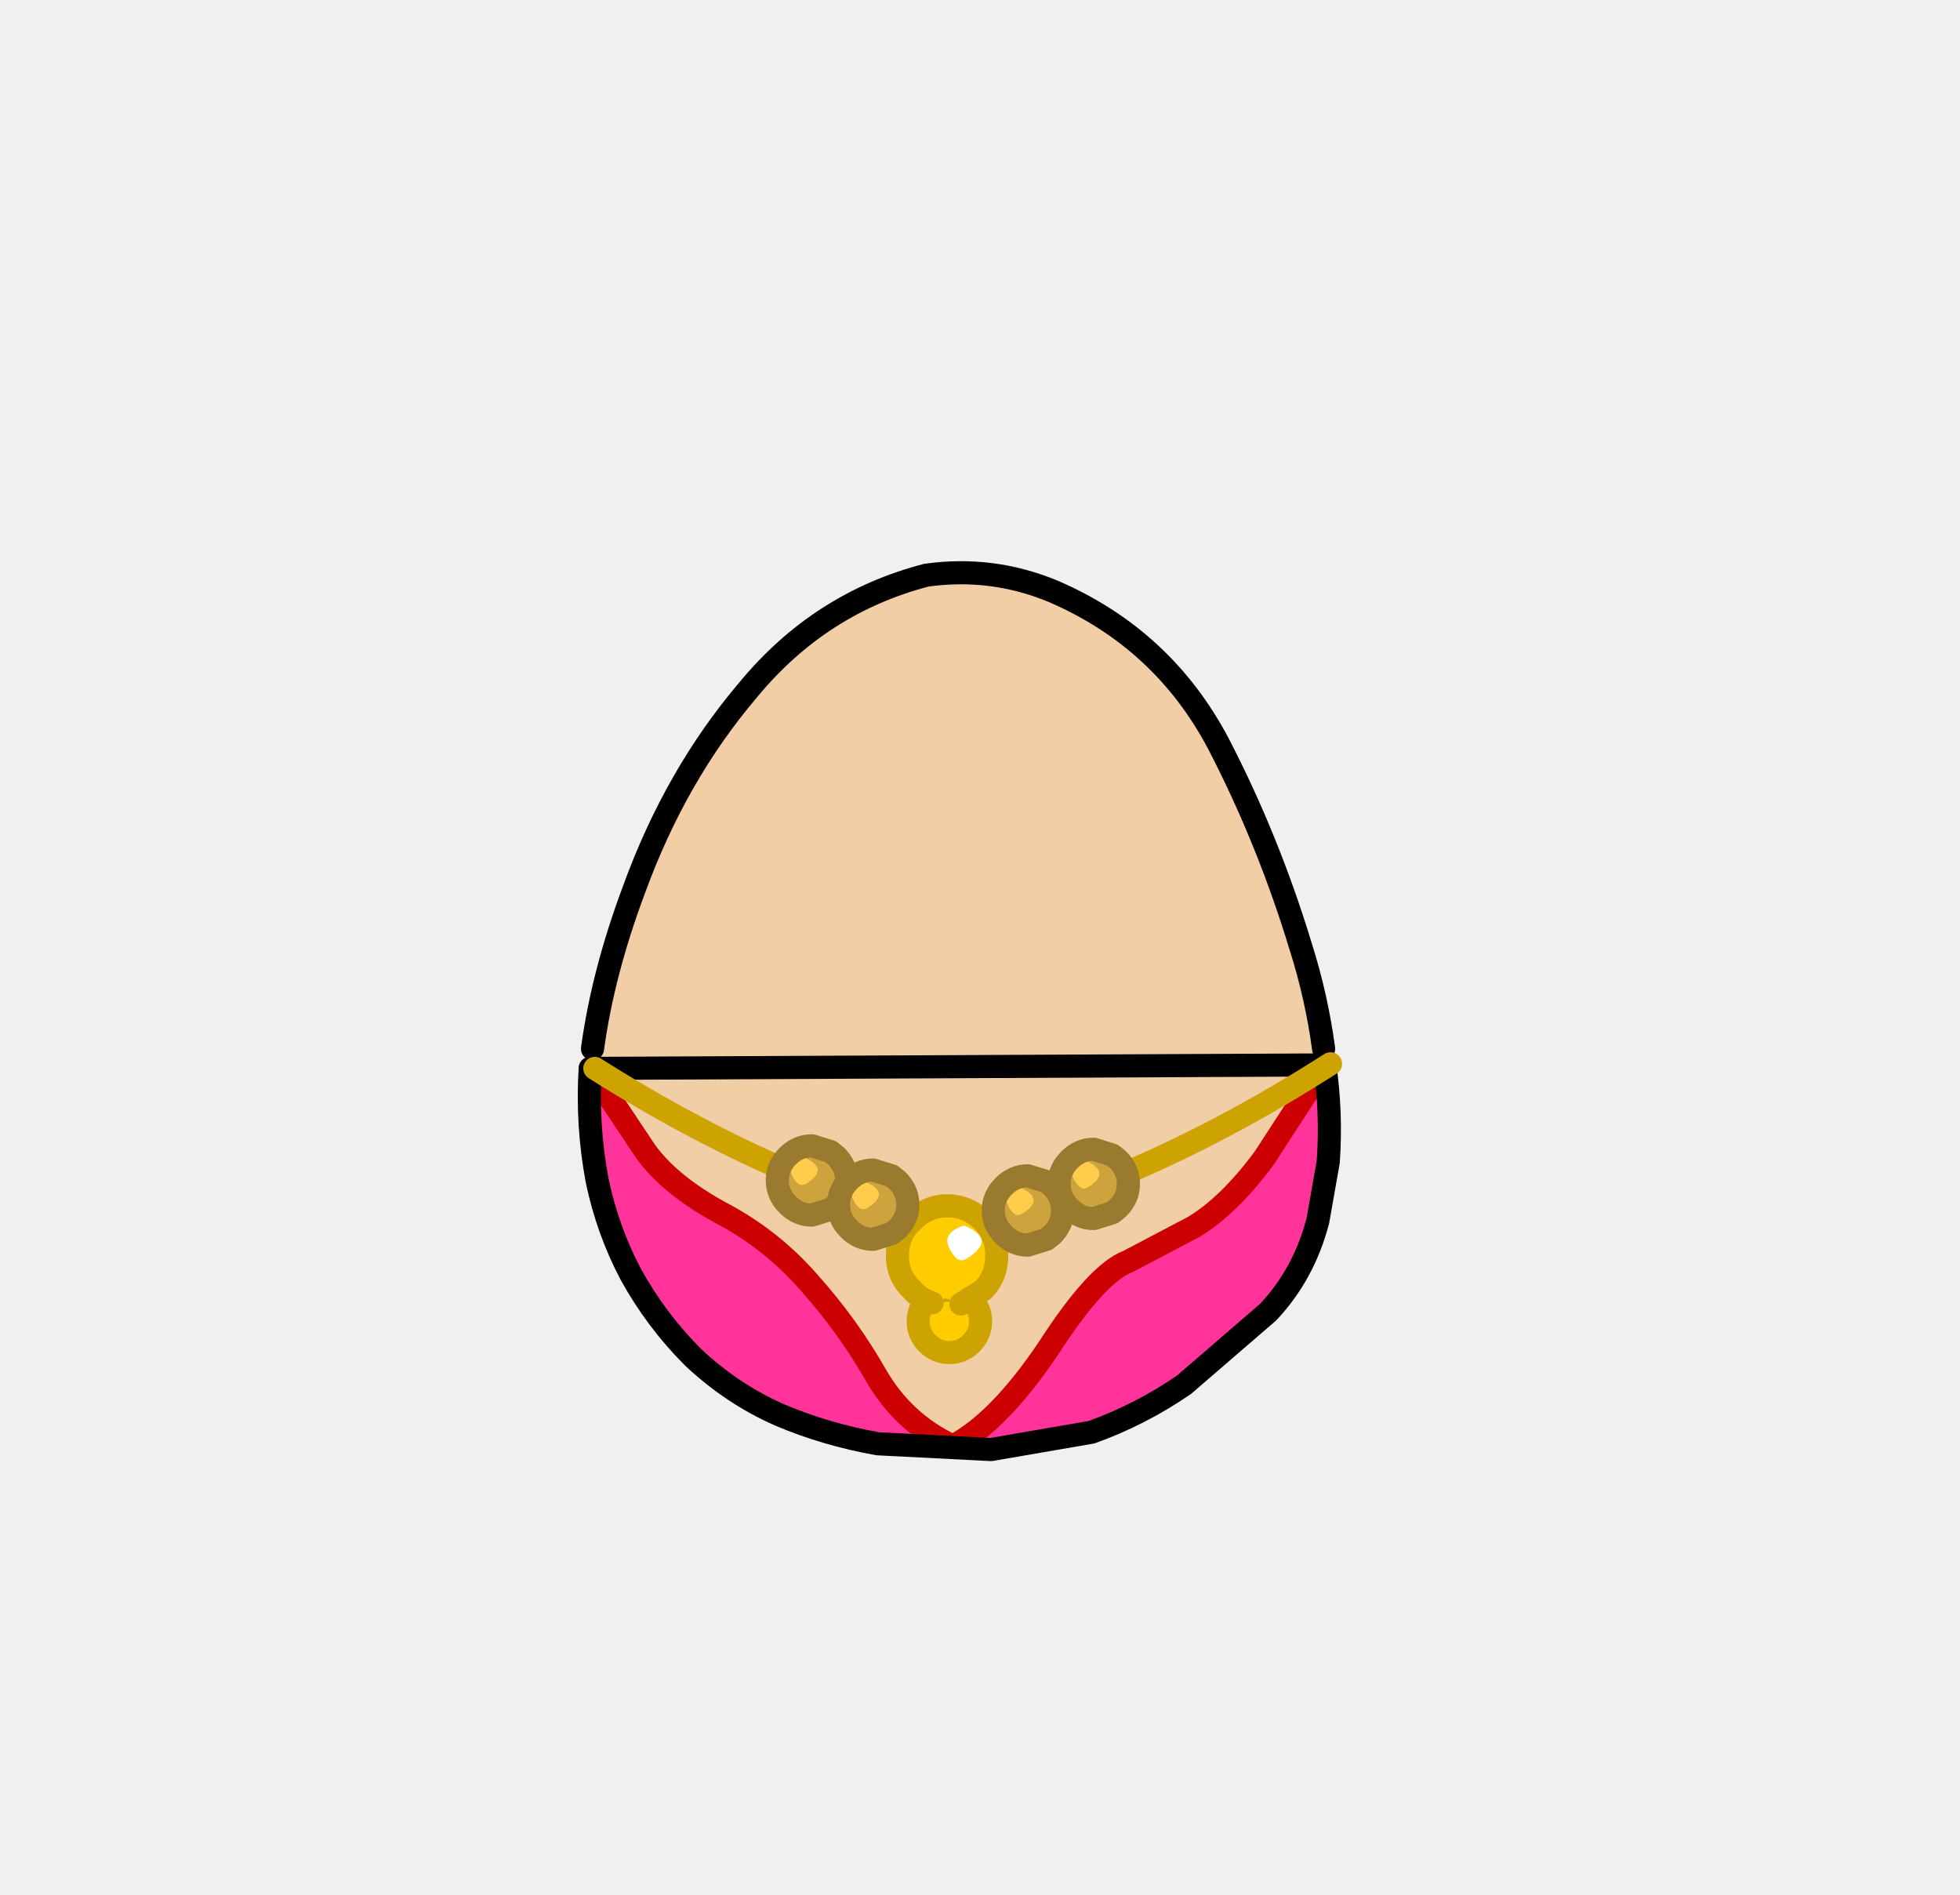
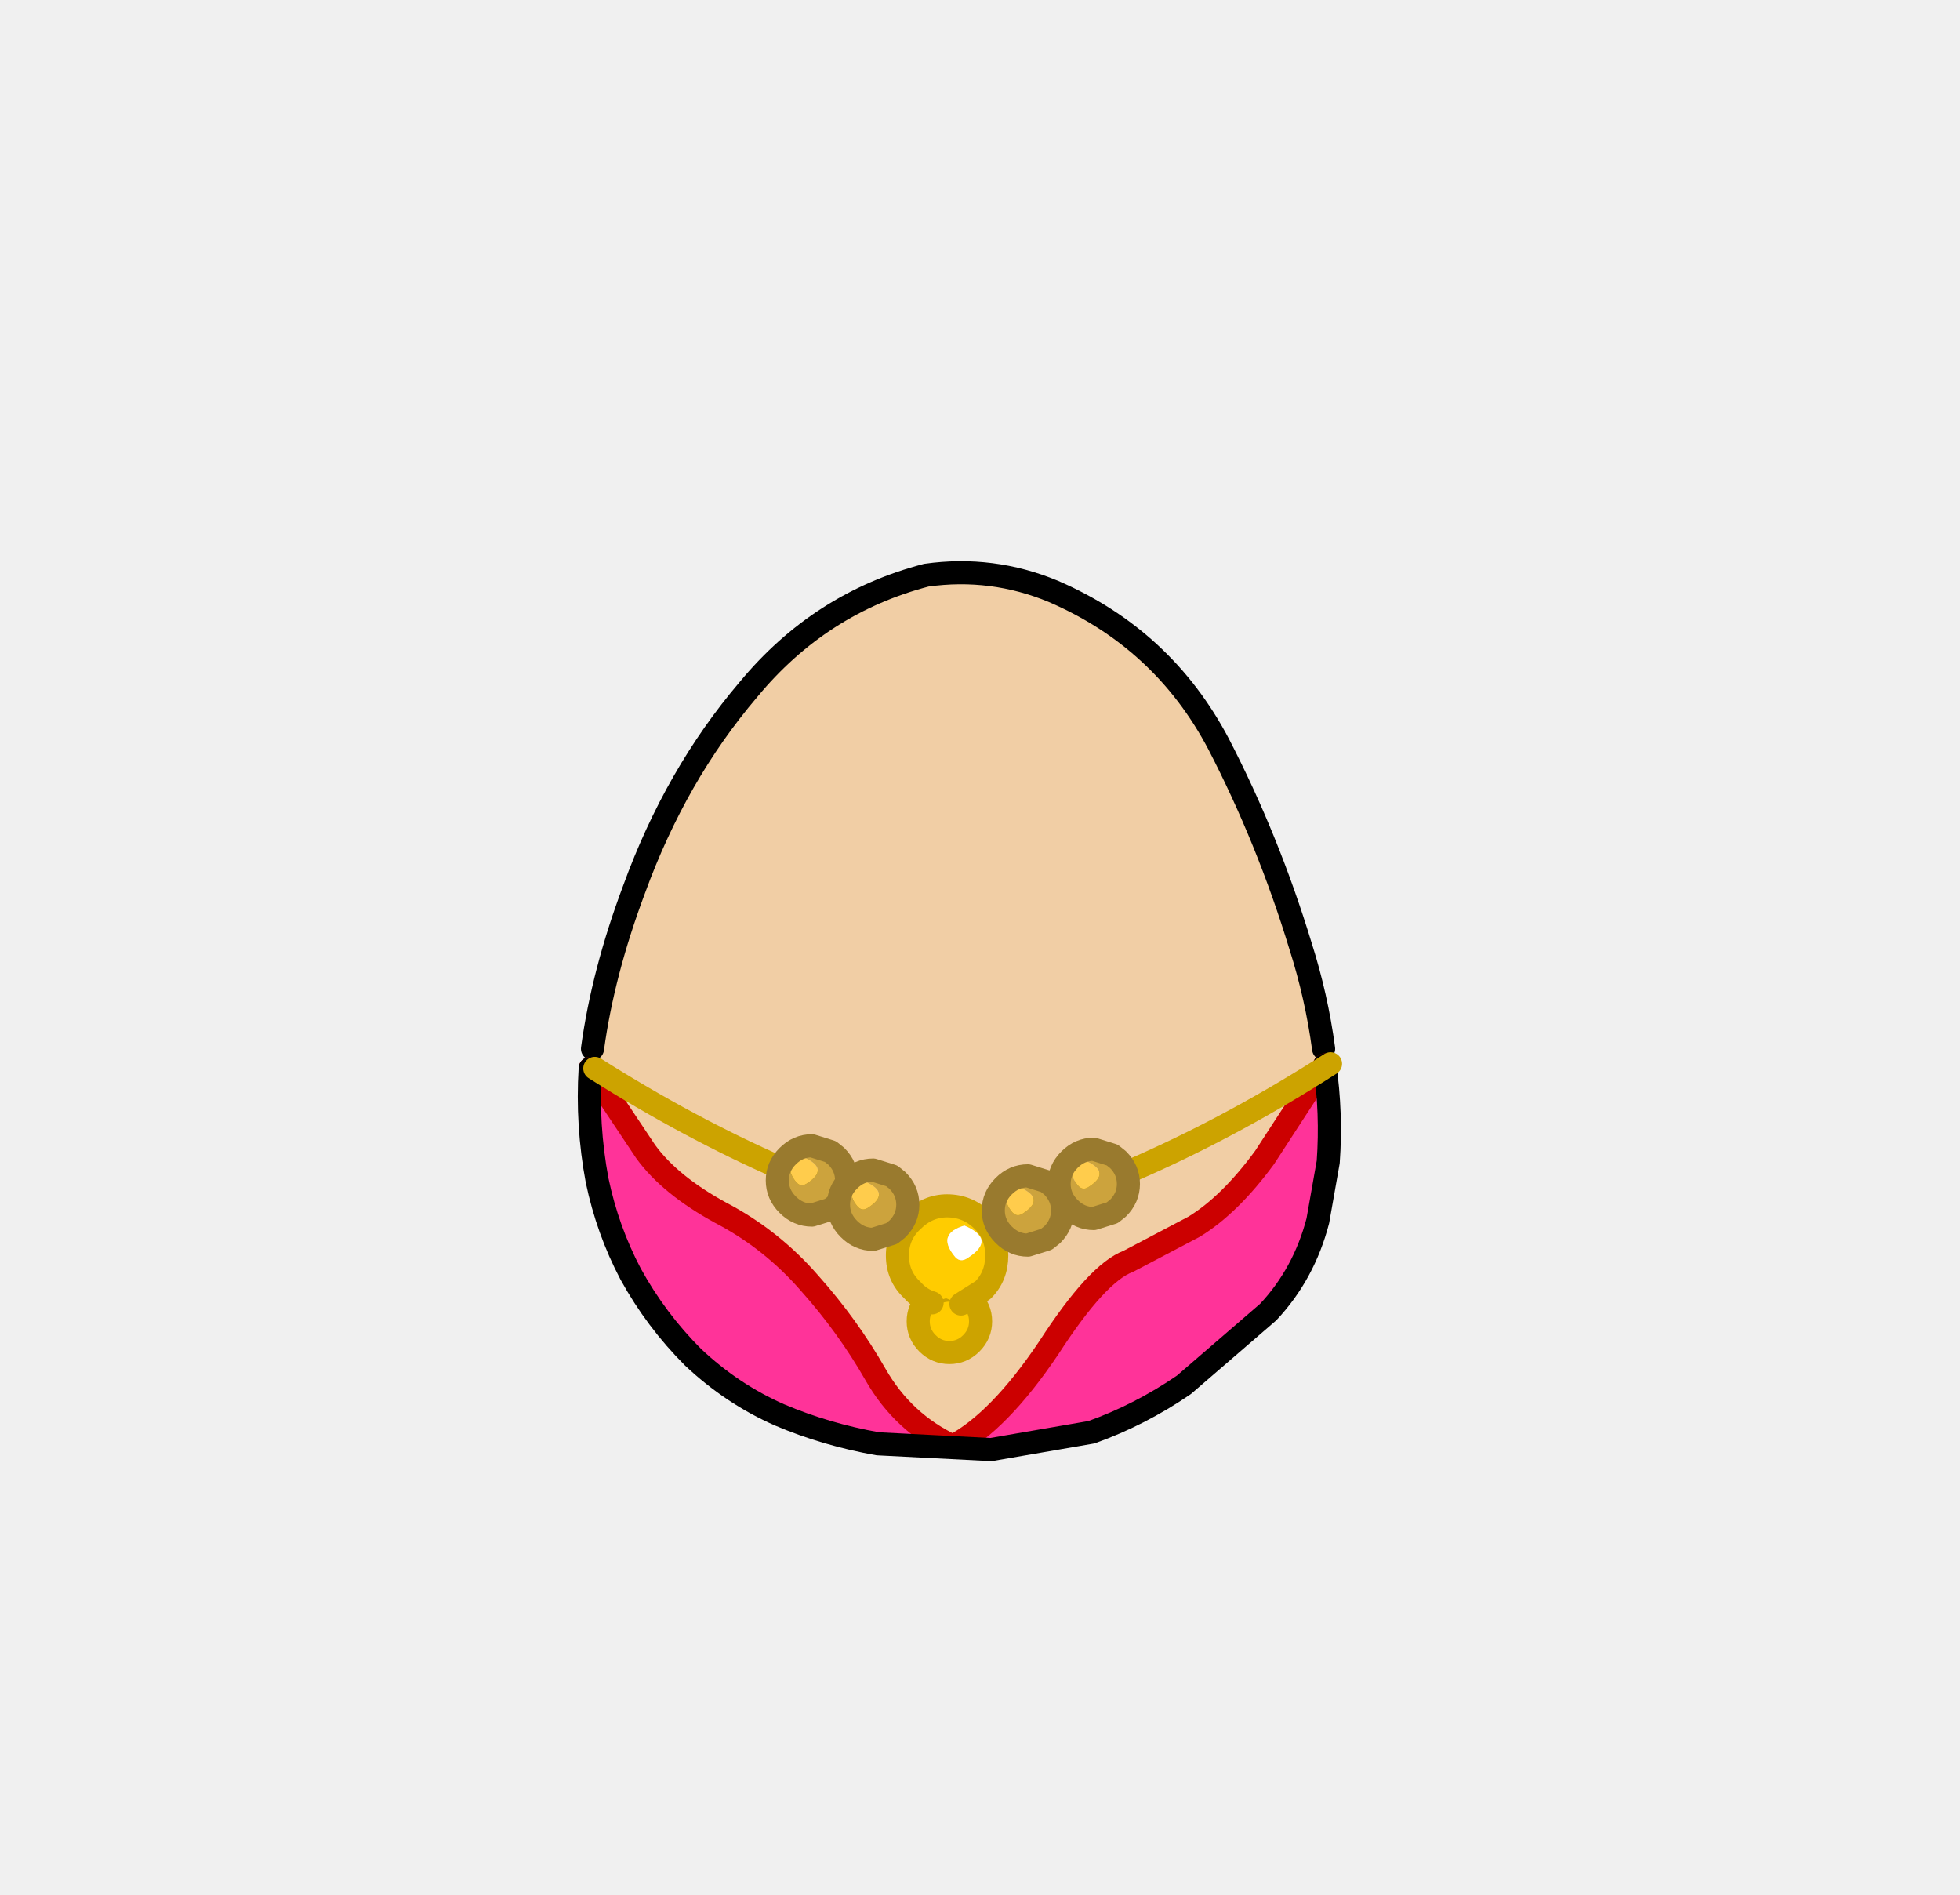
- <svg xmlns="http://www.w3.org/2000/svg" xmlns:xlink="http://www.w3.org/1999/xlink" height="82" width="84.85">
-   <g transform="translate(37.4 42.25)">
-     <use height="38" transform="translate(-11.95 -17.45)" width="32.05" xlink:href="#a" />
-     <use height="21.6" transform="translate(-12.25 -17.95)" width="32.65" xlink:href="#b" />
-     <use height="17.7" transform="translate(-12.4 3.3)" width="33.1" xlink:href="#c" />
-     <use height="7.35" transform="translate(.95 9.45)" width="5.3" xlink:href="#d" />
-     <use height="4" transform="translate(5.1 8.15)" width="4" xlink:href="#e" />
-     <use height="4" transform="translate(7.95 7)" width="4" xlink:href="#e" />
-     <use height="4" transform="translate(-4.25 6.85)" width="4" xlink:href="#e" />
-     <use height="4" transform="translate(-1.6 7.9)" width="4" xlink:href="#e" />
+ <svg xmlns="http://www.w3.org/2000/svg" xmlns:xlink="http://www.w3.org/1999/xlink" height="82" width="84.85" version="1.1" id="svg5966">
+   <g transform="translate(37.4,42.25)" id="g5929">
+     <use height="38" transform="translate(-11.95,-17.45)" width="32.05" xlink:href="#a" id="use5913" x="0" y="0" />
+     <use height="21.6" transform="translate(-12.25,-17.95)" width="32.65" xlink:href="#b" id="use5915" x="0" y="0" />
+     <use height="17.7" transform="translate(-12.4,3.3)" width="33.1" xlink:href="#c" id="use5917" x="0" y="0" />
+     <use height="7.35" transform="translate(0.95,9.45)" width="5.3" xlink:href="#d" id="use5919" x="0" y="0" />
+     <use height="4" transform="translate(5.1,8.15)" width="4" xlink:href="#e" id="use5921" x="0" y="0" />
+     <use height="4" transform="translate(7.95,7)" width="4" xlink:href="#e" id="use5923" x="0" y="0" />
+     <use height="4" transform="translate(-4.25,6.85)" width="4" xlink:href="#e" id="use5925" x="0" y="0" />
+     <use height="4" transform="translate(-1.6,7.9)" width="4" xlink:href="#e" id="use5927" x="0" y="0" />
  </g>
-   <defs>
+   <defs id="defs5964">
    <use height="38" width="32.05" xlink:href="#f" id="a" />
    <use height="21.6" width="32.65" xlink:href="#g" id="b" />
    <use height="7.35" width="5.3" xlink:href="#h" id="d" />
    <use height="4" width="4" xlink:href="#i" id="e" />
    <g id="c">
-       <path d="M19.95 3.85q.3 2.1.15 4.2l-.45 2.55q-.6 2.3-2.15 3.95l-3.65 3.15q-1.9 1.3-4 2.05l-4.35.75-4.9-.25q-2.25-.4-4.25-1.25-2.05-.9-3.75-2.5-1.6-1.6-2.7-3.6-1-1.9-1.45-4.05-.45-2.4-.3-4.85l2.4 3.6q1.05 1.45 3.25 2.65Q-4 11.4-2.35 13.3-.7 15.15.5 17.25q1.2 2.1 3.35 3.1 2-1.05 4.15-4.25 2.1-3.25 3.45-3.75l2.85-1.5q1.55-.95 3.05-3l2.6-4" fill="#f39" fill-rule="evenodd" transform="translate(12.4 -3.3)" />
-       <path d="m-11.85 4 2.4 3.6q1.05 1.45 3.25 2.65Q-4 11.4-2.35 13.3-.7 15.15.5 17.25q1.2 2.1 3.35 3.1 2-1.05 4.15-4.25 2.1-3.25 3.45-3.75l2.85-1.5q1.55-.95 3.05-3l2.6-4" fill="none" stroke="#c00" stroke-linecap="round" stroke-linejoin="round" transform="translate(12.4 -3.3)" />
-       <path d="M19.95 3.85q.3 2.1.15 4.2l-.45 2.55q-.6 2.3-2.15 3.95l-3.65 3.15q-1.9 1.3-4 2.05l-4.35.75-4.9-.25q-2.25-.4-4.25-1.25-2.05-.9-3.75-2.5-1.6-1.6-2.7-3.6-1-1.9-1.45-4.05-.45-2.4-.3-4.85Z" fill="none" stroke="#000" stroke-linecap="round" stroke-linejoin="round" transform="translate(12.4 -3.3)" />
-       <path d="M-11.65 4Q-3.5 9.15 4.2 10.95q7.95-2 16-7.15" fill="none" stroke="#cca300" stroke-linecap="round" stroke-linejoin="round" transform="translate(12.4 -3.3)" />
+       <path d="M19.95 3.85q.3 2.1.15 4.2l-.45 2.55q-.6 2.3-2.15 3.95l-3.65 3.15q-1.9 1.3-4 2.05l-4.35.75-4.9-.25q-2.25-.4-4.25-1.25-2.05-.9-3.75-2.5-1.6-1.6-2.7-3.6-1-1.9-1.45-4.05-.45-2.4-.3-4.85l2.4 3.6q1.05 1.45 3.25 2.65Q-4 11.4-2.35 13.3-.7 15.15.5 17.25q1.2 2.1 3.35 3.1 2-1.05 4.15-4.25 2.1-3.25 3.45-3.75l2.85-1.5q1.55-.95 3.05-3l2.6-4" fill="#f39" fill-rule="evenodd" transform="translate(12.4 -3.3)" id="path5935" />
+       <path d="m-11.85 4 2.4 3.6q1.05 1.45 3.25 2.65Q-4 11.4-2.35 13.3-.7 15.15.5 17.25q1.2 2.1 3.35 3.1 2-1.05 4.15-4.25 2.1-3.25 3.45-3.75l2.85-1.5q1.55-.95 3.05-3l2.6-4" fill="none" stroke="#c00" stroke-linecap="round" stroke-linejoin="round" transform="translate(12.4 -3.3)" id="path5937" />
+       <path fill="none" stroke="#000000" stroke-linecap="round" stroke-linejoin="round" transform="translate(12.4,-3.3)" id="path5939" d="m 19.95,3.85 c 0.2,1.4 0.25,2.8 0.15,4.2 l -0.45,2.55 c -0.4,1.533 -1.117,2.85 -2.15,3.95 l -3.65,3.15 c -1.267,0.867 -2.6,1.55 -4,2.05 L 5.5,20.5 0.6,20.25 C -0.9,19.983 -2.317,19.567 -3.65,19 -5.017,18.4 -6.267,17.567 -7.4,16.5 c -1.067,-1.067 -1.967,-2.267 -2.7,-3.6 -0.667,-1.267 -1.15,-2.617 -1.45,-4.05 -0.3,-1.6 -0.4,-3.217 -0.3,-4.85" />
+       <path d="M-11.65 4Q-3.5 9.15 4.2 10.95q7.95-2 16-7.15" fill="none" stroke="#cca300" stroke-linecap="round" stroke-linejoin="round" transform="translate(12.4 -3.3)" id="path5941" />
    </g>
    <g id="h">
-       <path d="m.95 4.85.1.1q.4.4.4.95 0 .55-.4.95-.4.4-.95.4-.55 0-.95-.4-.4-.4-.4-.95 0-.55.4-.95l.2-.15q.3-.25.75-.25.5 0 .85.3" fill="#fc0" fill-rule="evenodd" transform="translate(2.65 -.4)" />
-       <path d="m.95 4.85.1.1q.4.4.4.95 0 .55-.4.95-.4.4-.95.4-.55 0-.95-.4-.4-.4-.4-.95 0-.55.4-.95l.2-.15q.3-.25.75-.25.5 0 .85.3Z" fill="none" stroke="#cca300" stroke-linecap="round" stroke-linejoin="round" transform="translate(2.65 -.4)" />
-       <path d="M-.65 5.1q-.5-.15-.85-.55-.65-.6-.65-1.5t.65-1.5Q-.85.9 0 .9q.9 0 1.55.65.6.6.6 1.5t-.6 1.5l-.95.6-.65-.25-.6.2M.3 3.05q.25.35.6.1 1.25-.8-.15-1.4-1.2.35-.45 1.3" fill="#fc0" fill-rule="evenodd" transform="translate(2.65 -.4)" />
-       <path d="M.3 3.05q-.75-.95.45-1.3 1.4.6.15 1.4-.35.25-.6-.1" fill="#fff" fill-rule="evenodd" transform="translate(2.65 -.4)" />
-       <path d="m.6 5.15.95-.6q.6-.6.6-1.5t-.6-1.5Q.9.9 0 .9q-.85 0-1.5.65-.65.6-.65 1.5t.65 1.5q.35.4.85.55" fill="none" stroke="#cca300" stroke-linecap="round" stroke-linejoin="round" transform="translate(2.65 -.4)" />
+       <path d="m.95 4.85.1.1q.4.4.4.95 0 .55-.4.95-.4.4-.95.4-.55 0-.95-.4-.4-.4-.4-.95 0-.55.4-.95l.2-.15q.3-.25.75-.25.5 0 .85.3" fill="#fc0" fill-rule="evenodd" transform="translate(2.65 -.4)" id="path5944" />
+       <path d="m.95 4.85.1.1q.4.4.4.95 0 .55-.4.95-.4.4-.95.4-.55 0-.95-.4-.4-.4-.4-.95 0-.55.4-.95l.2-.15q.3-.25.75-.25.5 0 .85.3Z" fill="none" stroke="#cca300" stroke-linecap="round" stroke-linejoin="round" transform="translate(2.65 -.4)" id="path5946" />
+       <path d="M-.65 5.1q-.5-.15-.85-.55-.65-.6-.65-1.5t.65-1.5Q-.85.9 0 .9q.9 0 1.55.65.6.6.6 1.5t-.6 1.5l-.95.6-.65-.25-.6.2M.3 3.05q.25.35.6.1 1.25-.8-.15-1.4-1.2.35-.45 1.3" fill="#fc0" fill-rule="evenodd" transform="translate(2.65 -.4)" id="path5948" />
+       <path d="M.3 3.05q-.75-.95.45-1.3 1.4.6.15 1.4-.35.25-.6-.1" fill="#fff" fill-rule="evenodd" transform="translate(2.65 -.4)" id="path5950" />
+       <path d="m.6 5.15.95-.6q.6-.6.6-1.5t-.6-1.5Q.9.9 0 .9q-.85 0-1.5.65-.65.6-.65 1.5t.65 1.5q.35.4.85.55" fill="none" stroke="#cca300" stroke-linecap="round" stroke-linejoin="round" transform="translate(2.65 -.4)" id="path5952" />
    </g>
    <g id="i">
-       <path d="M.8 1.55Q.2.8 1.15.5q1.15.5.1 1.15Q1 1.8.8 1.55" fill="#ffcc4c" fill-rule="evenodd" transform="translate(.5 .5)" />
-       <path d="m2.55 2.55-.25.2-.8.25Q.9 3 .45 2.55 0 2.1 0 1.5 0 .9.45.45.9 0 1.5 0l.8.25.25.2Q3 .9 3 1.5q0 .6-.45 1.05m-1.75-1q.2.25.45.1Q2.3 1 1.15.5.2.8.8 1.55" fill="#cca33d" fill-rule="evenodd" transform="translate(.5 .5)" />
-       <path d="m2.55 2.55-.25.2-.8.25Q.9 3 .45 2.55 0 2.1 0 1.5 0 .9.45.45.9 0 1.5 0l.8.25.25.2Q3 .9 3 1.5q0 .6-.45 1.05Z" fill="none" stroke="#997a2e" stroke-linecap="round" stroke-linejoin="round" transform="translate(.5 .5)" />
+       <path d="M.8 1.55Q.2.8 1.15.5q1.15.5.1 1.15Q1 1.8.8 1.55" fill="#ffcc4c" fill-rule="evenodd" transform="translate(.5 .5)" id="path5955" />
+       <path d="m2.55 2.55-.25.2-.8.25Q.9 3 .45 2.55 0 2.1 0 1.5 0 .9.45.45.9 0 1.5 0l.8.25.25.2Q3 .9 3 1.5q0 .6-.45 1.05m-1.75-1q.2.25.45.1Q2.3 1 1.15.5.2.8.8 1.55" fill="#cca33d" fill-rule="evenodd" transform="translate(.5 .5)" id="path5957" />
+       <path d="m2.55 2.55-.25.2-.8.25Q.9 3 .45 2.55 0 2.1 0 1.5 0 .9.45.45.9 0 1.5 0l.8.25.25.2Q3 .9 3 1.5q0 .6-.45 1.05Z" fill="none" stroke="#997a2e" stroke-linecap="round" stroke-linejoin="round" transform="translate(.5 .5)" id="path5959" />
    </g>
    <path d="M27.35 7.4q2.15 4.15 3.55 8.75 1.45 4.7 1.15 9.5-.35 4.95-4.2 8.1-3.8 3.2-8.75 4.05l-2.6.2q-3.6 0-7.05-1.15-4.65-1.6-7.1-5.5Q-.2 27.4.05 23q.2-4.4 2-9.3Q3.85 8.75 7 5.05 10.1 1.3 14.7.1l1.8-.1q1.9.05 3.7.8 4.75 2.05 7.15 6.6" fill="#f1cea5" fill-rule="evenodd" transform="translate(-.05)" id="f" />
    <path d="M31.9 20.6q-.3-2.25-1-4.45-1.4-4.6-3.55-8.75-2.4-4.55-7.15-6.6-2.65-1.1-5.5-.7Q10.1 1.3 7 5.05q-3.15 3.7-4.95 8.65Q.7 17.3.25 20.6" fill="none" stroke="#000" stroke-linecap="round" stroke-linejoin="round" transform="translate(.25 .5)" id="g" />
  </defs>
</svg>
